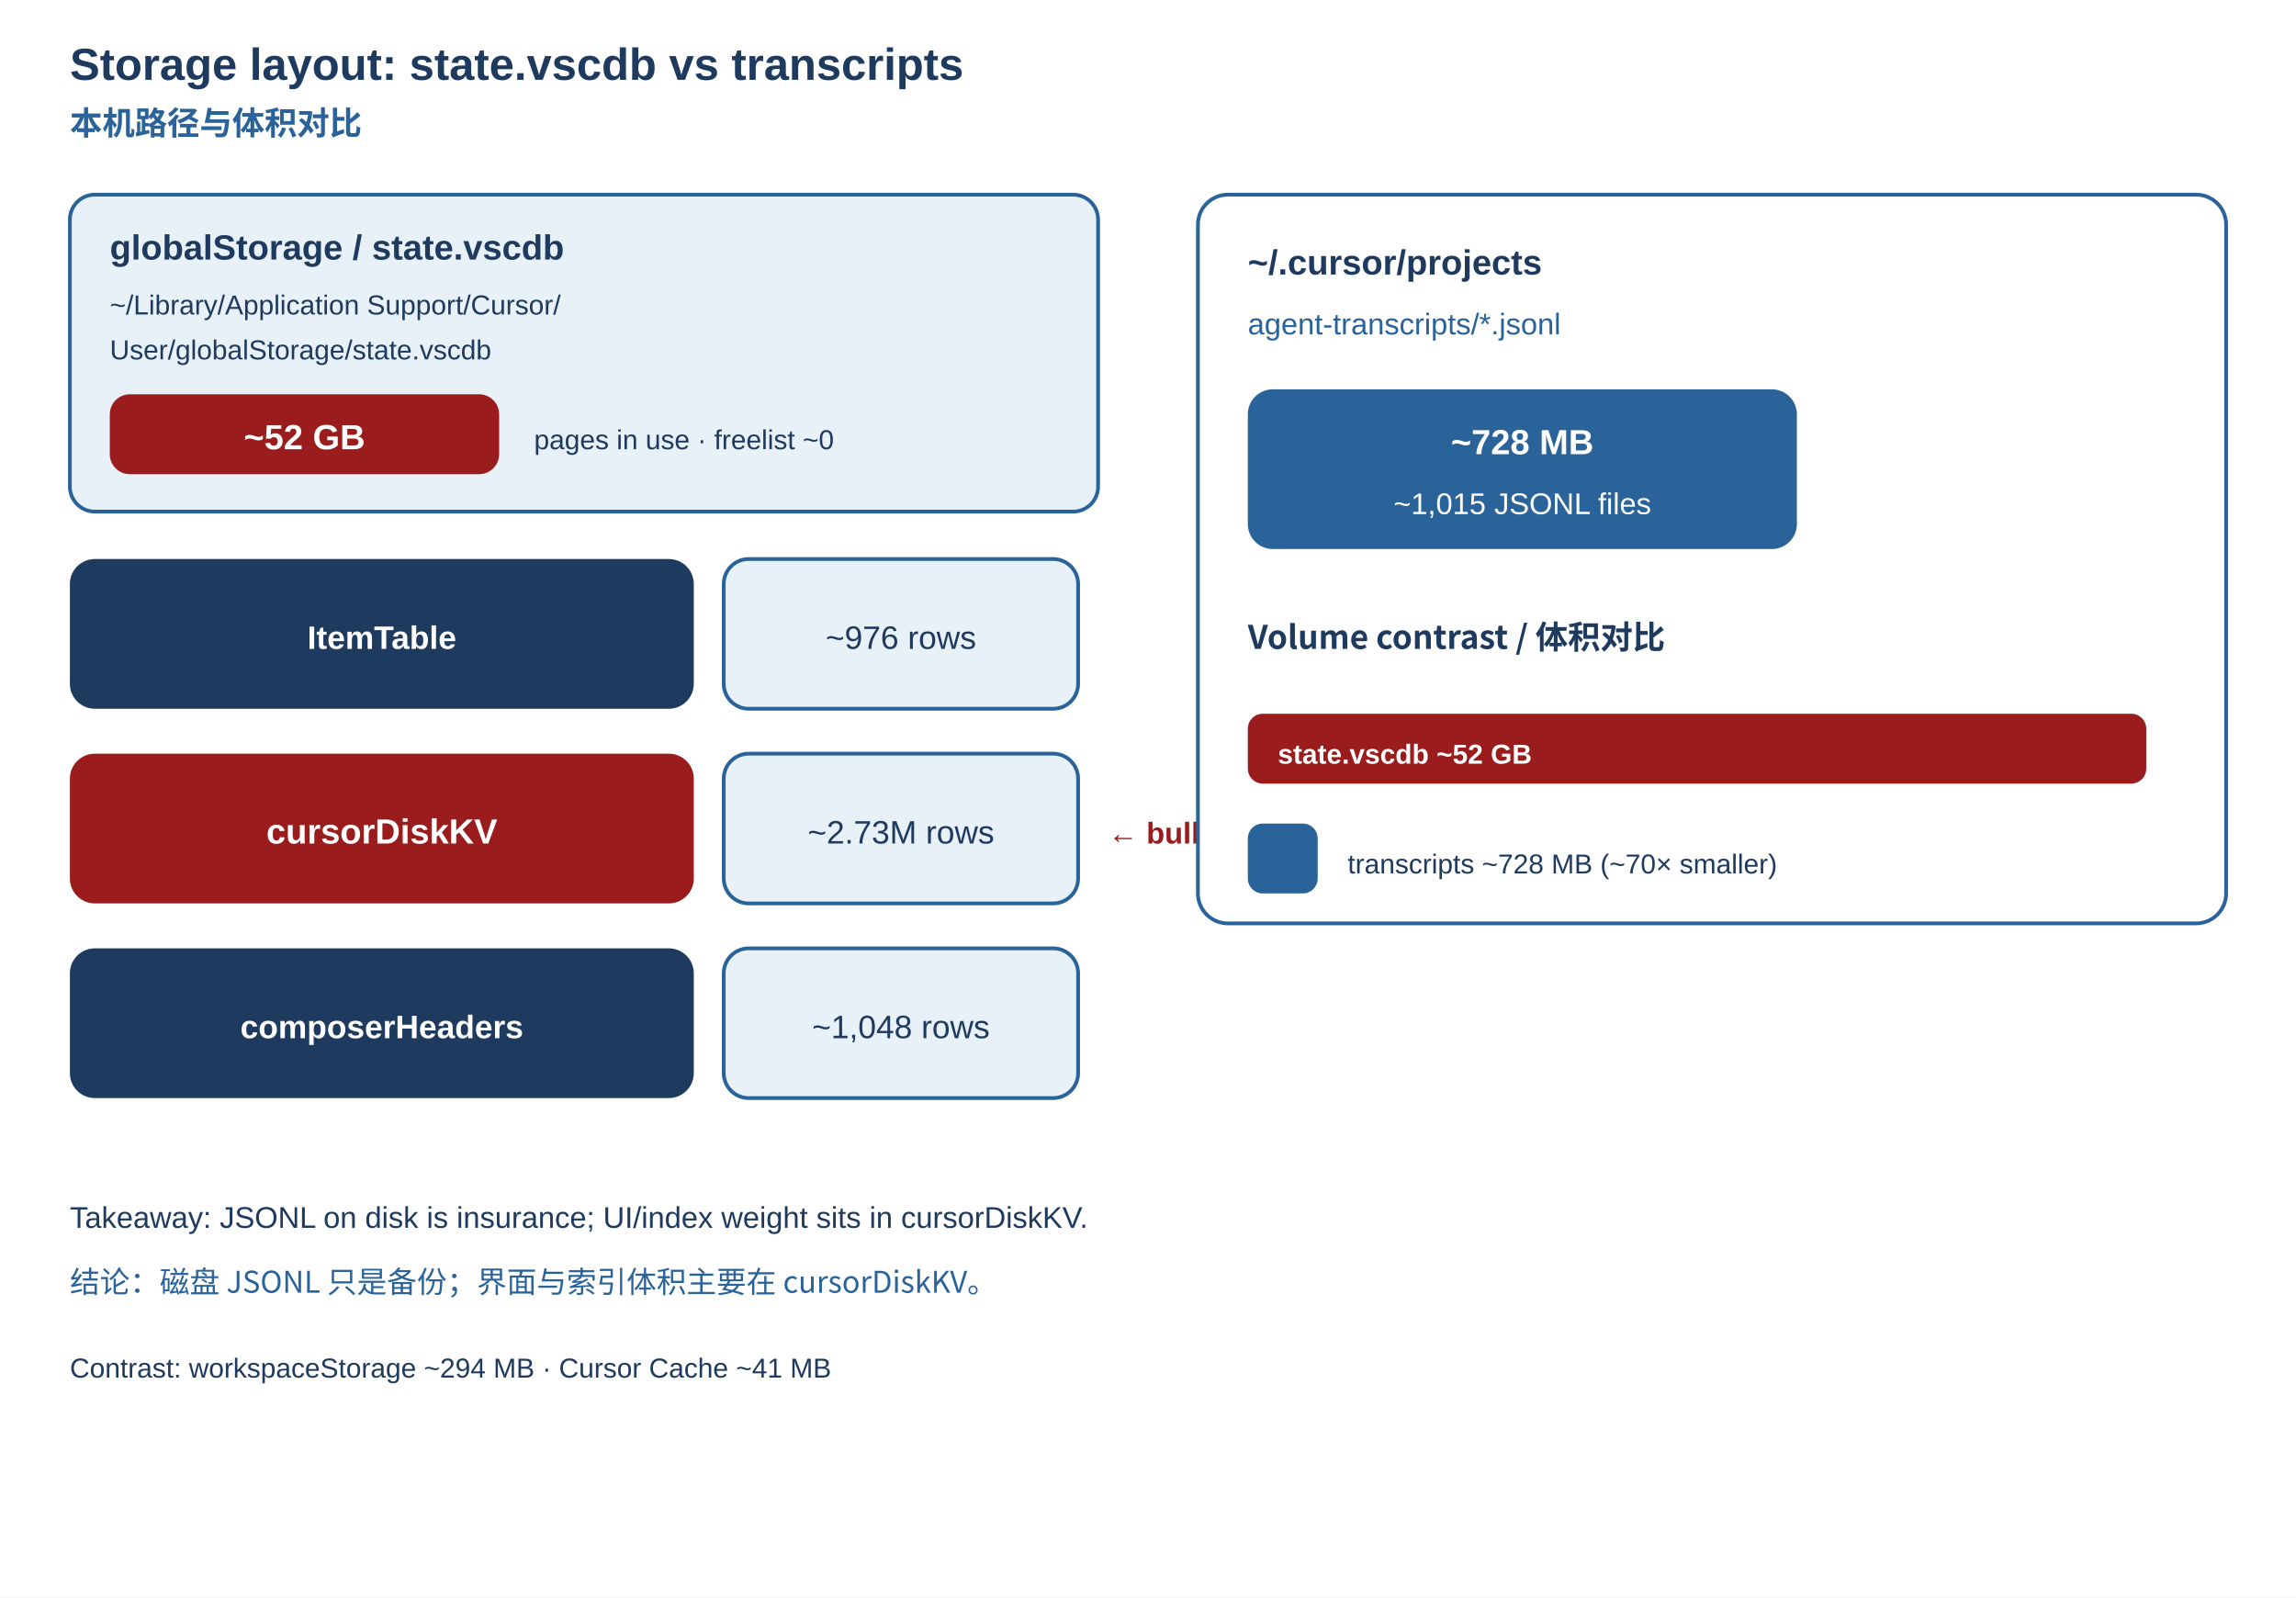
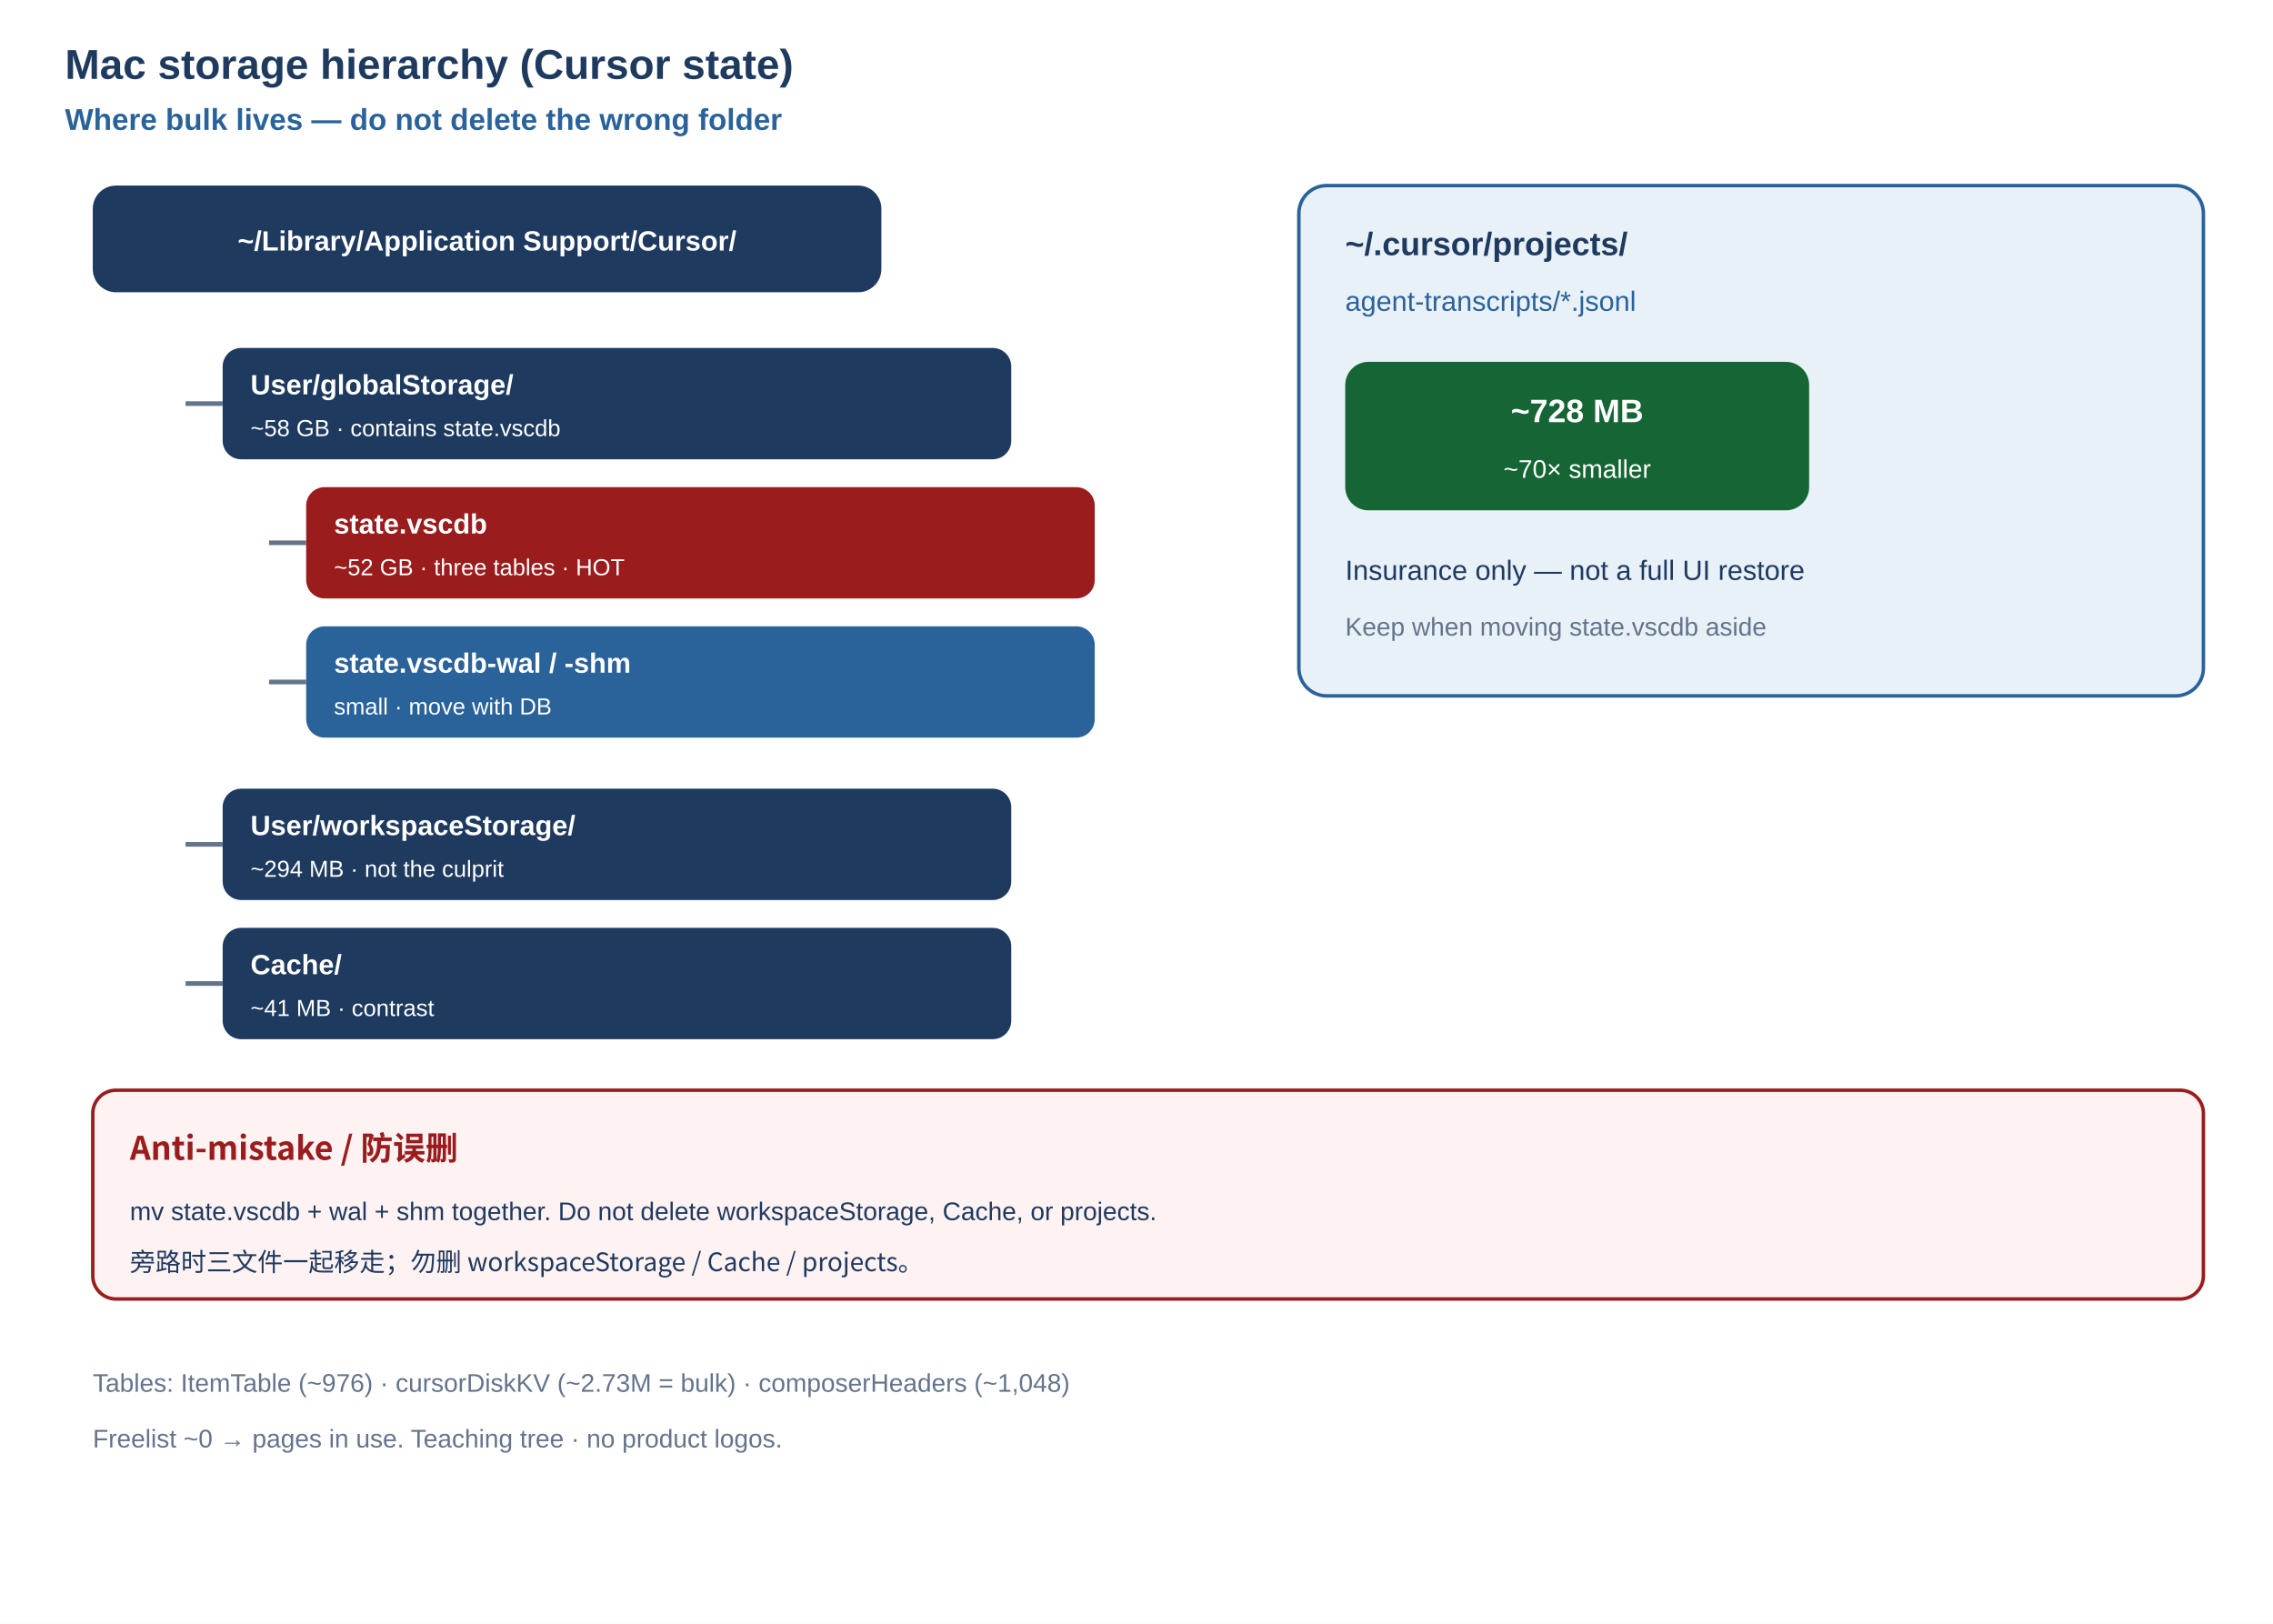
- <svg xmlns="http://www.w3.org/2000/svg" width="920" height="640" viewBox="0 0 920 640">
+ <svg xmlns="http://www.w3.org/2000/svg" width="980" height="700" viewBox="0 0 980 700">
  <rect width="100%" height="100%" fill="#FFFFFF" />
-   <text x="28" y="32" font-family="Arial, Helvetica, sans-serif" font-size="18" font-weight="bold" fill="#1e3a5f" text-anchor="start">Storage layout: state.vscdb vs transcripts</text>
-   <text x="28" y="54" font-family="Noto Sans CJK SC, Noto Sans SC, Arial, Helvetica, sans-serif" font-size="13" font-weight="bold" fill="#2A629A" text-anchor="start">本机路径与体积对比</text>
-   <rect x="28" y="78" width="412" height="127" rx="10" fill="#E8F0F8" stroke="#2A629A" stroke-width="1.5" />
-   <text x="44" y="104" font-family="Arial, Helvetica, sans-serif" font-size="14" font-weight="bold" fill="#1e3a5f" text-anchor="start">globalStorage / state.vscdb</text>
-   <text x="44" y="126" font-family="Arial, Helvetica, sans-serif" font-size="11" font-weight="normal" fill="#1e3a5f" text-anchor="start">~/Library/Application Support/Cursor/</text>
-   <text x="44" y="144" font-family="Arial, Helvetica, sans-serif" font-size="11" font-weight="normal" fill="#1e3a5f" text-anchor="start">User/globalStorage/state.vscdb</text>
-   <rect x="44" y="158" width="156" height="32" rx="8" fill="#9B1C1C" />
-   <text x="122" y="180" font-family="Arial, Helvetica, sans-serif" font-size="14" font-weight="bold" fill="#FFFFFF" text-anchor="middle">~52 GB</text>
-   <text x="214" y="180" font-family="Arial, Helvetica, sans-serif" font-size="11" font-weight="normal" fill="#1e3a5f" text-anchor="start">pages in use · freelist ~0</text>
-   <rect x="28" y="224" width="250" height="60" rx="10" fill="#1e3a5f" />
-   <text x="153" y="260" font-family="Arial, Helvetica, sans-serif" font-size="13" font-weight="bold" fill="#FFFFFF" text-anchor="middle">ItemTable</text>
-   <rect x="290" y="224" width="142" height="60" rx="10" fill="#E8F0F8" stroke="#2A629A" stroke-width="1.5" />
-   <text x="361" y="260" font-family="Arial, Helvetica, sans-serif" font-size="13" font-weight="normal" fill="#1e3a5f" text-anchor="middle">~976 rows</text>
-   <rect x="28" y="302" width="250" height="60" rx="10" fill="#9B1C1C" />
-   <text x="153" y="338" font-family="Arial, Helvetica, sans-serif" font-size="14" font-weight="bold" fill="#FFFFFF" text-anchor="middle">cursorDiskKV</text>
-   <rect x="290" y="302" width="142" height="60" rx="10" fill="#E8F0F8" stroke="#2A629A" stroke-width="1.5" />
-   <text x="361" y="338" font-family="Arial, Helvetica, sans-serif" font-size="13" font-weight="normal" fill="#1e3a5f" text-anchor="middle">~2.73M rows</text>
-   <text x="444" y="338" font-family="Arial, Helvetica, sans-serif" font-size="12" font-weight="bold" fill="#9B1C1C" text-anchor="start">← bulk of 52 GB</text>
-   <rect x="28" y="380" width="250" height="60" rx="10" fill="#1e3a5f" />
-   <text x="153" y="416" font-family="Arial, Helvetica, sans-serif" font-size="13" font-weight="bold" fill="#FFFFFF" text-anchor="middle">composerHeaders</text>
-   <rect x="290" y="380" width="142" height="60" rx="10" fill="#E8F0F8" stroke="#2A629A" stroke-width="1.5" />
-   <text x="361" y="416" font-family="Arial, Helvetica, sans-serif" font-size="13" font-weight="normal" fill="#1e3a5f" text-anchor="middle">~1,048 rows</text>
-   <rect x="480" y="78" width="412" height="292" rx="12" fill="#FFFFFF" stroke="#2A629A" stroke-width="1.5" />
-   <text x="500" y="110" font-family="Arial, Helvetica, sans-serif" font-size="14" font-weight="bold" fill="#1e3a5f" text-anchor="start">~/.cursor/projects</text>
-   <text x="500" y="134" font-family="Arial, Helvetica, sans-serif" font-size="12" font-weight="normal" fill="#2A629A" text-anchor="start">agent-transcripts/*.jsonl</text>
-   <rect x="500" y="156" width="220" height="64" rx="10" fill="#2A629A" />
-   <text x="610" y="182" font-family="Arial, Helvetica, sans-serif" font-size="14" font-weight="bold" fill="#FFFFFF" text-anchor="middle">~728 MB</text>
-   <text x="610" y="206" font-family="Arial, Helvetica, sans-serif" font-size="12" font-weight="normal" fill="#FFFFFF" text-anchor="middle">~1,015 JSONL files</text>
-   <text x="500" y="260" font-family="Noto Sans CJK SC, Noto Sans SC, Arial, Helvetica, sans-serif" font-size="13" font-weight="bold" fill="#1e3a5f" text-anchor="start">Volume contrast / 体积对比</text>
-   <rect x="500" y="286" width="360" height="28" rx="6" fill="#9B1C1C" />
-   <text x="512" y="306" font-family="Arial, Helvetica, sans-serif" font-size="11" font-weight="bold" fill="#FFFFFF" text-anchor="start">state.vscdb  ~52 GB</text>
-   <rect x="500" y="330" width="28" height="28" rx="6" fill="#2A629A" />
-   <text x="540" y="350" font-family="Arial, Helvetica, sans-serif" font-size="11" font-weight="normal" fill="#1e3a5f" text-anchor="start">transcripts ~728 MB (~70× smaller)</text>
-   <text x="28" y="492" font-family="Arial, Helvetica, sans-serif" font-size="12" font-weight="normal" fill="#1e3a5f" text-anchor="start">Takeaway: JSONL on disk is insurance; UI/index weight sits in cursorDiskKV.</text>
-   <text x="28" y="518" font-family="Noto Sans CJK SC, Noto Sans SC, Arial, Helvetica, sans-serif" font-size="12" font-weight="normal" fill="#2A629A" text-anchor="start">结论：磁盘 JSONL 只是备份；界面与索引体积主要在 cursorDiskKV。</text>
-   <text x="28" y="552" font-family="Arial, Helvetica, sans-serif" font-size="11" font-weight="normal" fill="#1e3a5f" text-anchor="start">Contrast: workspaceStorage ~294 MB · Cursor Cache ~41 MB</text>
+   <text x="28" y="34" font-family="Arial, Helvetica, sans-serif" font-size="18" font-weight="bold" fill="#1e3a5f" text-anchor="start">Mac storage hierarchy (Cursor state)</text>
+   <text x="28" y="56" font-family="Arial, Helvetica, sans-serif" font-size="13" font-weight="bold" fill="#2A629A" text-anchor="start">Where bulk lives — do not delete the wrong folder</text>
+   <rect x="40" y="80" width="340" height="46" rx="10" fill="#1e3a5f" />
+   <text x="210" y="108" font-family="Arial, Helvetica, sans-serif" font-size="12" font-weight="bold" fill="#FFFFFF" text-anchor="middle">~/Library/Application Support/Cursor/</text>
+   <rect x="96" y="150" width="340" height="48" rx="8" fill="#1e3a5f" />
+   <text x="108" y="170" font-family="Arial, Helvetica, sans-serif" font-size="12" font-weight="bold" fill="#FFFFFF" text-anchor="start">User/globalStorage/</text>
+   <text x="108" y="188" font-family="Arial, Helvetica, sans-serif" font-size="10" font-weight="normal" fill="#FFFFFF" text-anchor="start">~58 GB · contains state.vscdb</text>
+   <line x1="80" y1="174" x2="96" y2="174" stroke="#64748B" stroke-width="2" />
+   <rect x="132" y="210" width="340" height="48" rx="8" fill="#9B1C1C" />
+   <text x="144" y="230" font-family="Arial, Helvetica, sans-serif" font-size="12" font-weight="bold" fill="#FFFFFF" text-anchor="start">state.vscdb</text>
+   <text x="144" y="248" font-family="Arial, Helvetica, sans-serif" font-size="10" font-weight="normal" fill="#FFFFFF" text-anchor="start">~52 GB · three tables · HOT</text>
+   <line x1="116" y1="234" x2="132" y2="234" stroke="#64748B" stroke-width="2" />
+   <rect x="132" y="270" width="340" height="48" rx="8" fill="#2A629A" />
+   <text x="144" y="290" font-family="Arial, Helvetica, sans-serif" font-size="12" font-weight="bold" fill="#FFFFFF" text-anchor="start">state.vscdb-wal / -shm</text>
+   <text x="144" y="308" font-family="Arial, Helvetica, sans-serif" font-size="10" font-weight="normal" fill="#FFFFFF" text-anchor="start">small · move with DB</text>
+   <line x1="116" y1="294" x2="132" y2="294" stroke="#64748B" stroke-width="2" />
+   <rect x="96" y="340" width="340" height="48" rx="8" fill="#1e3a5f" />
+   <text x="108" y="360" font-family="Arial, Helvetica, sans-serif" font-size="12" font-weight="bold" fill="#FFFFFF" text-anchor="start">User/workspaceStorage/</text>
+   <text x="108" y="378" font-family="Arial, Helvetica, sans-serif" font-size="10" font-weight="normal" fill="#FFFFFF" text-anchor="start">~294 MB · not the culprit</text>
+   <line x1="80" y1="364" x2="96" y2="364" stroke="#64748B" stroke-width="2" />
+   <rect x="96" y="400" width="340" height="48" rx="8" fill="#1e3a5f" />
+   <text x="108" y="420" font-family="Arial, Helvetica, sans-serif" font-size="12" font-weight="bold" fill="#FFFFFF" text-anchor="start">Cache/</text>
+   <text x="108" y="438" font-family="Arial, Helvetica, sans-serif" font-size="10" font-weight="normal" fill="#FFFFFF" text-anchor="start">~41 MB · contrast</text>
+   <line x1="80" y1="424" x2="96" y2="424" stroke="#64748B" stroke-width="2" />
+   <rect x="560" y="80" width="390" height="220" rx="12" fill="#E8F0F8" stroke="#2A629A" stroke-width="1.5" />
+   <text x="580" y="110" font-family="Arial, Helvetica, sans-serif" font-size="14" font-weight="bold" fill="#1e3a5f" text-anchor="start">~/.cursor/projects/</text>
+   <text x="580" y="134" font-family="Arial, Helvetica, sans-serif" font-size="12" font-weight="normal" fill="#2A629A" text-anchor="start">agent-transcripts/*.jsonl</text>
+   <rect x="580" y="156" width="200" height="64" rx="10" fill="#166534" />
+   <text x="680" y="182" font-family="Arial, Helvetica, sans-serif" font-size="14" font-weight="bold" fill="#FFFFFF" text-anchor="middle">~728 MB</text>
+   <text x="680" y="206" font-family="Arial, Helvetica, sans-serif" font-size="11" font-weight="normal" fill="#FFFFFF" text-anchor="middle">~70× smaller</text>
+   <text x="580" y="250" font-family="Arial, Helvetica, sans-serif" font-size="12" font-weight="normal" fill="#1e3a5f" text-anchor="start">Insurance only — not a full UI restore</text>
+   <text x="580" y="274" font-family="Arial, Helvetica, sans-serif" font-size="11" font-weight="normal" fill="#64748B" text-anchor="start">Keep when moving state.vscdb aside</text>
+   <rect x="40" y="470" width="910" height="90" rx="10" fill="#FEF2F2" stroke="#9B1C1C" stroke-width="1.5" />
+   <text x="56" y="500" font-family="Noto Sans CJK SC, Arial, sans-serif" font-size="14" font-weight="bold" fill="#9B1C1C" text-anchor="start">Anti-mistake / 防误删</text>
+   <text x="56" y="526" font-family="Arial, Helvetica, sans-serif" font-size="11" font-weight="normal" fill="#1e3a5f" text-anchor="start">mv state.vscdb + wal + shm together. Do not delete workspaceStorage, Cache, or projects.</text>
+   <text x="56" y="548" font-family="Noto Sans CJK SC, Arial, sans-serif" font-size="11" font-weight="normal" fill="#1e3a5f" text-anchor="start">旁路时三文件一起移走；勿删 workspaceStorage / Cache / projects。</text>
+   <text x="40" y="600" font-family="Arial, Helvetica, sans-serif" font-size="11" font-weight="normal" fill="#64748B" text-anchor="start">Tables: ItemTable (~976) · cursorDiskKV (~2.73M = bulk) · composerHeaders (~1,048)</text>
+   <text x="40" y="624" font-family="Arial, Helvetica, sans-serif" font-size="11" font-weight="normal" fill="#64748B" text-anchor="start">Freelist ~0 → pages in use. Teaching tree · no product logos.</text>
</svg>
